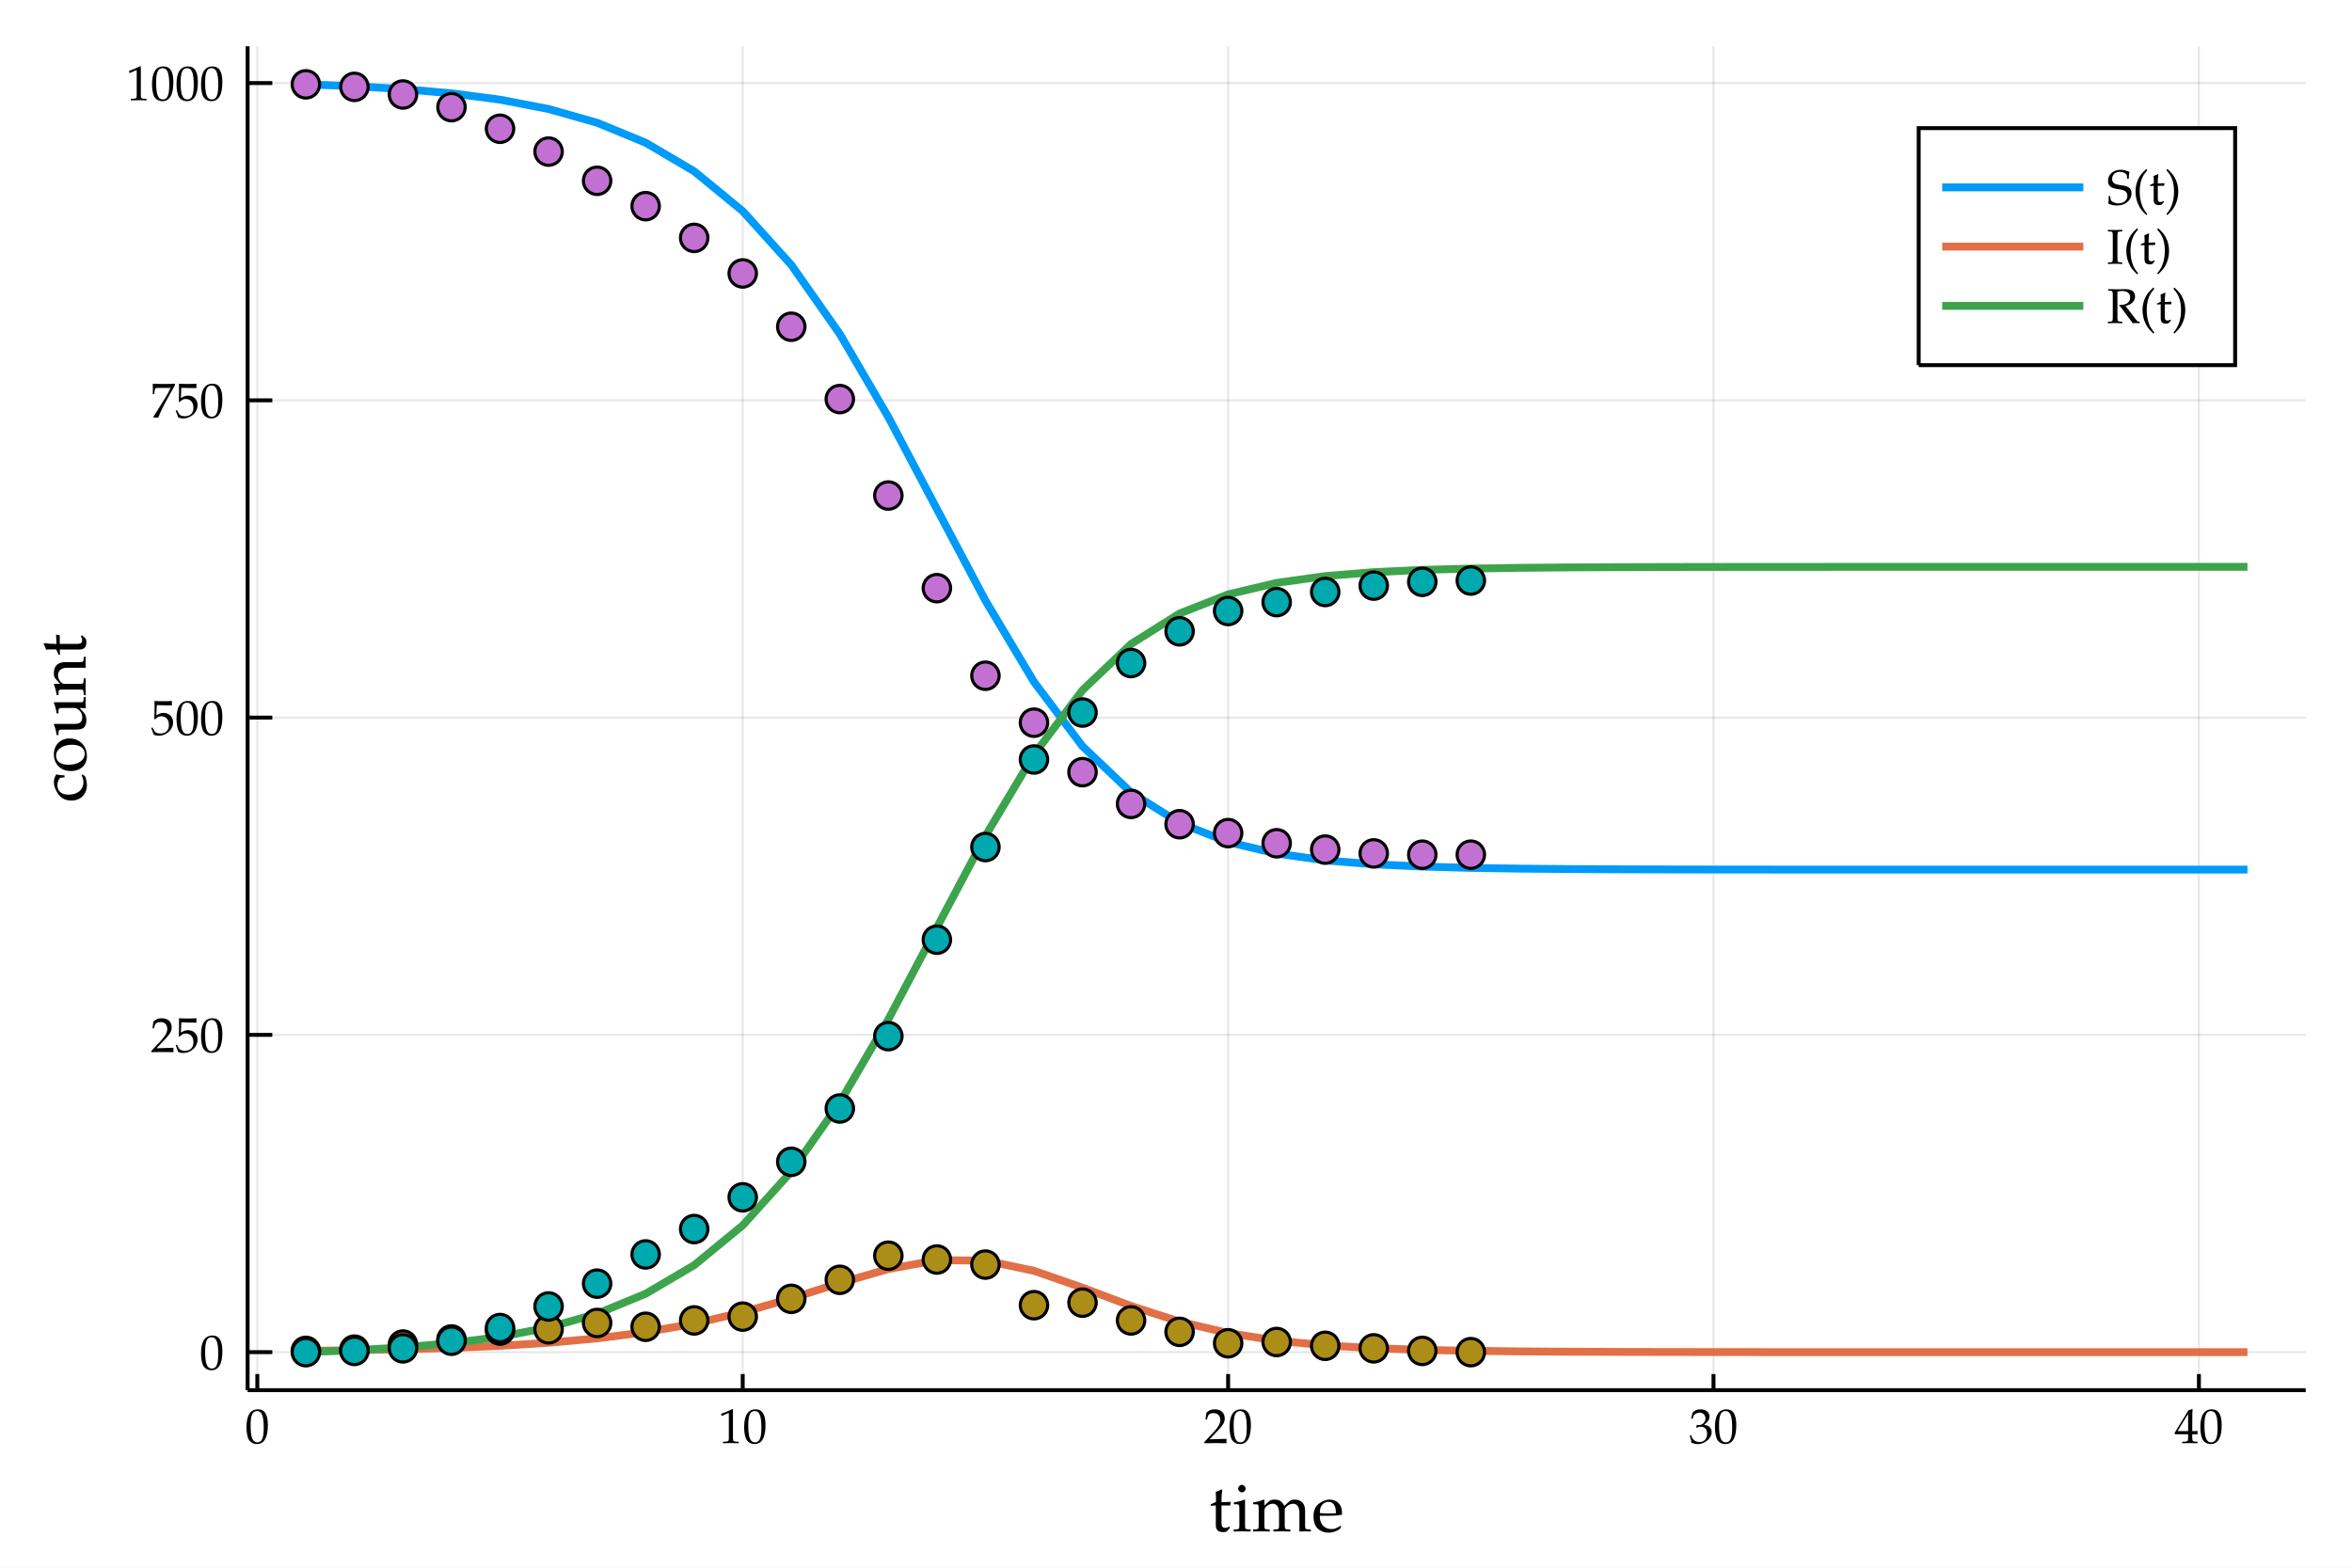
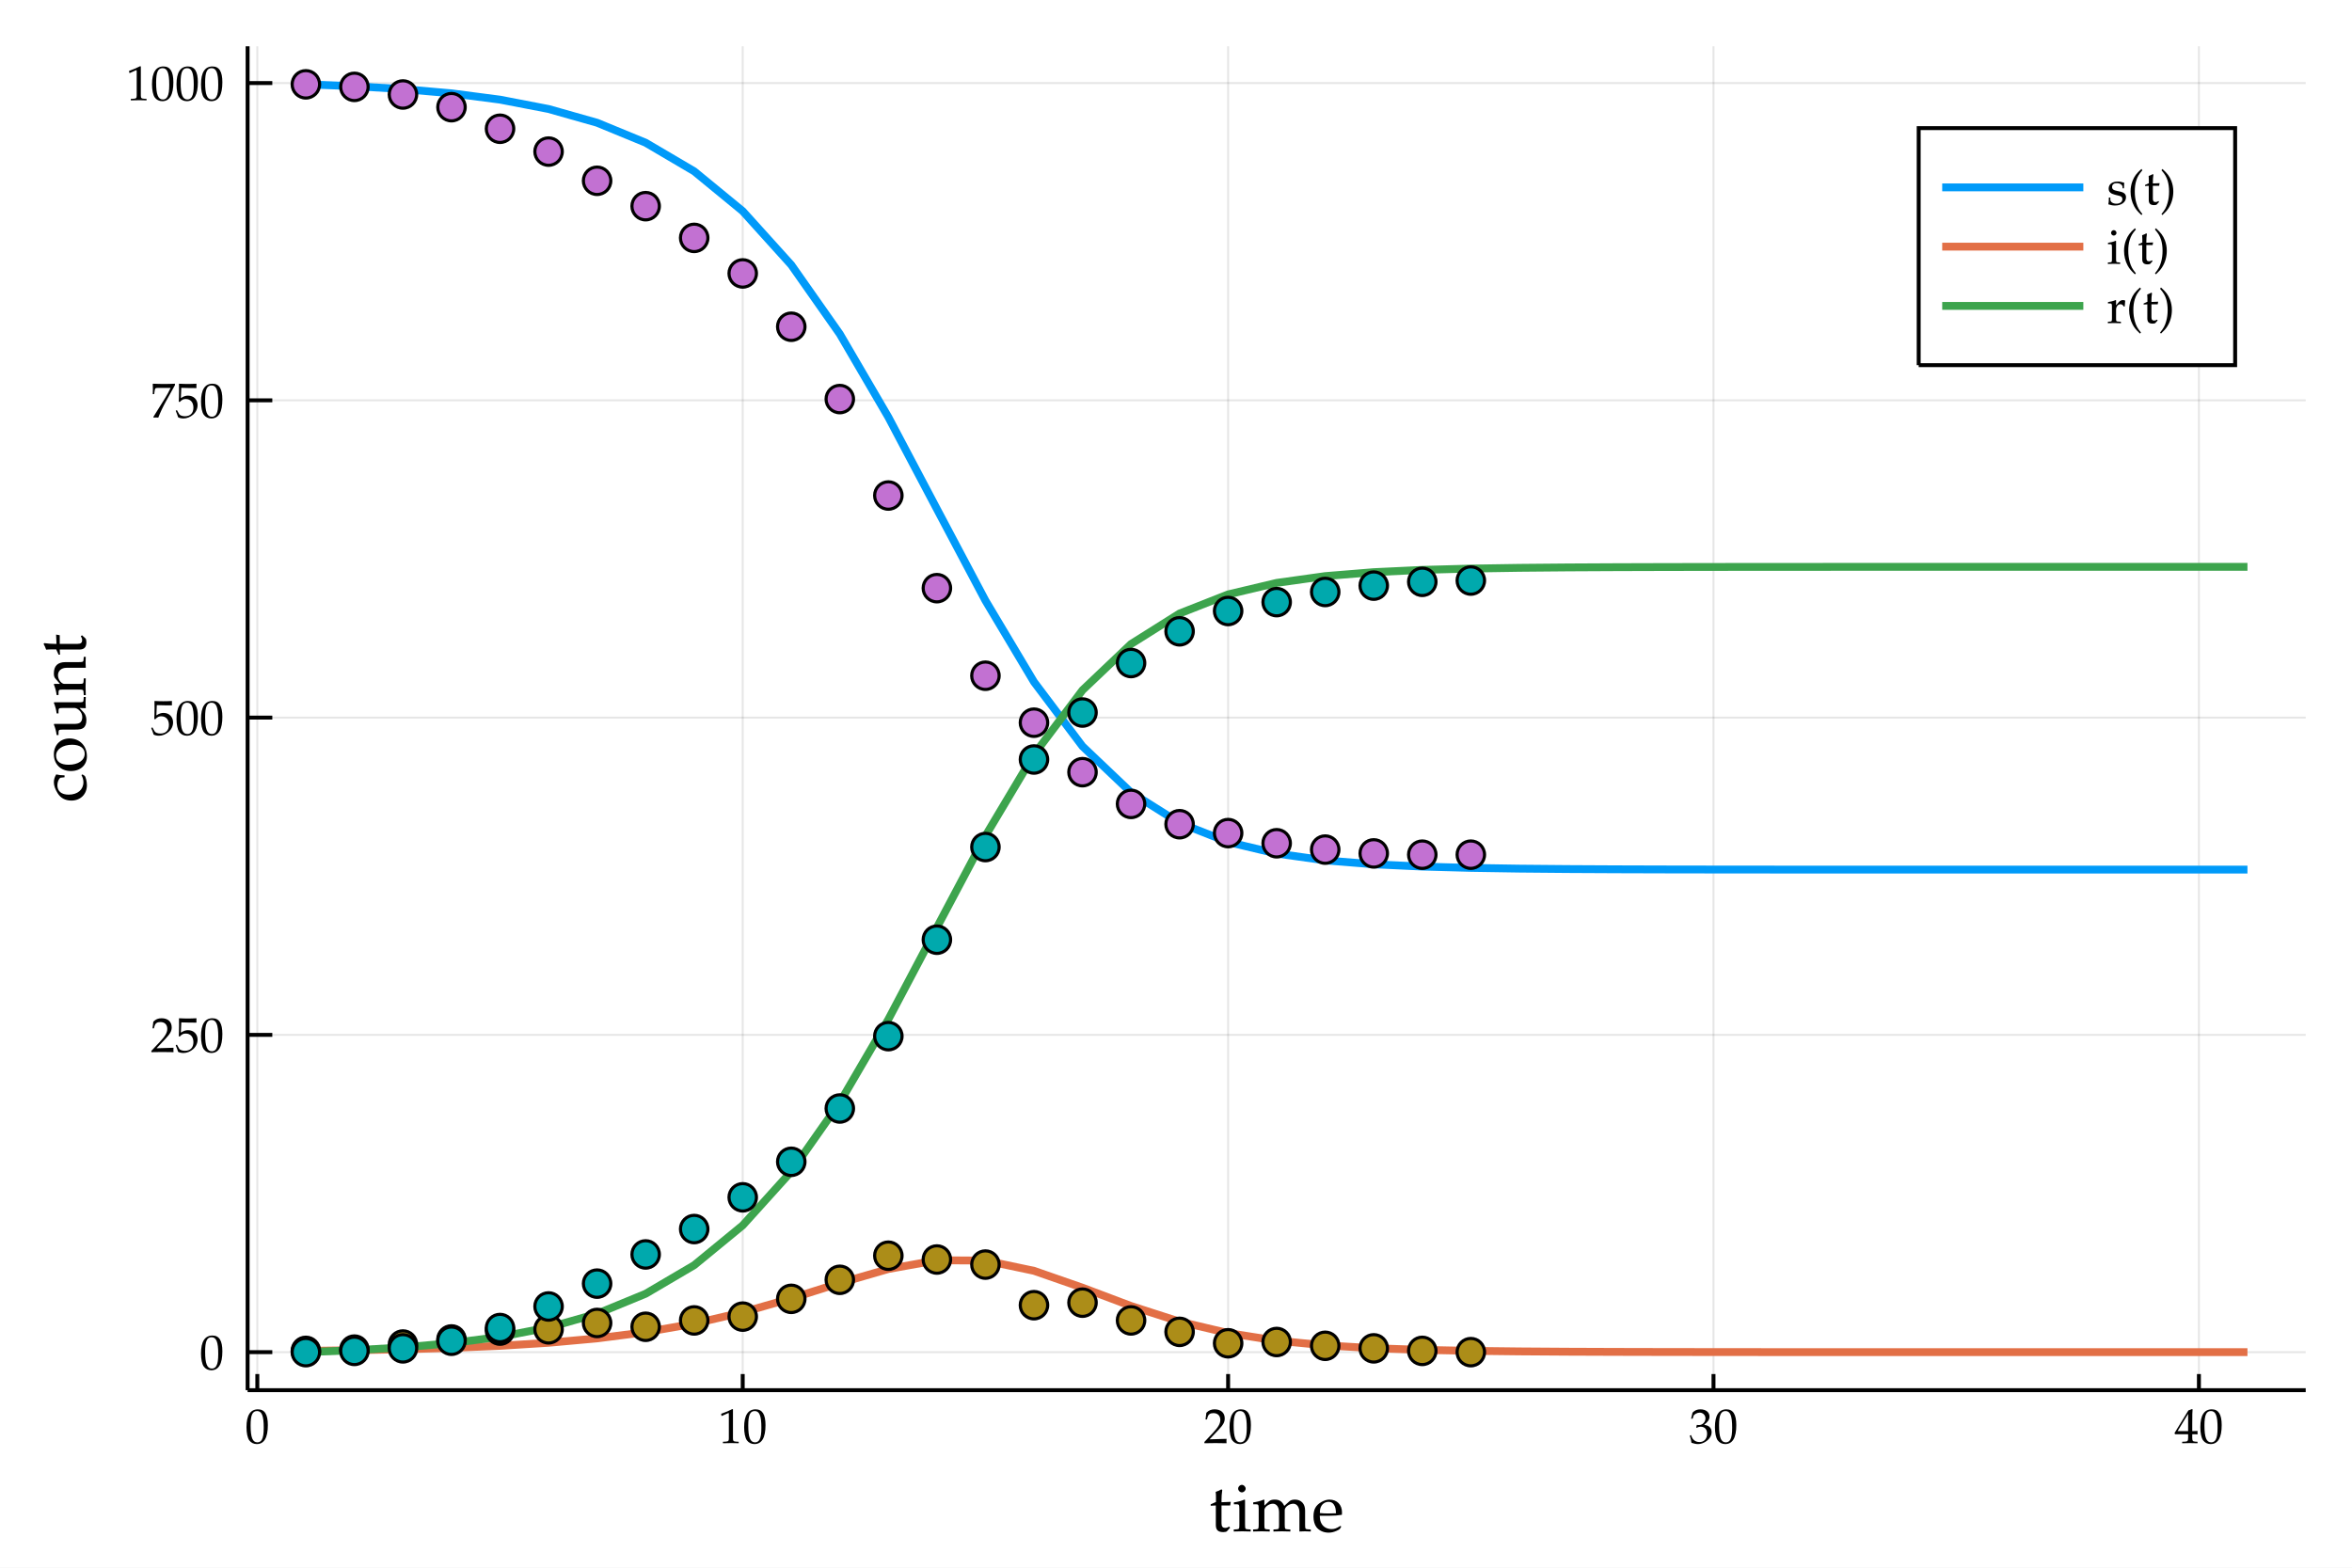
<svg xmlns="http://www.w3.org/2000/svg" width="600" height="400" viewBox="0 0 2400 1600">
  <defs>
    <clipPath id="clip5900">
      <rect x="0" y="0" width="2400" height="1600" />
    </clipPath>
  </defs>
  <path clip-path="url(#clip5900)" d=" M0 1600 L2400 1600 L2400 0 L0 0  Z   " fill="#ffffff" fill-rule="evenodd" fill-opacity="1" />
  <defs>
    <clipPath id="clip5901">
      <rect x="480" y="0" width="1681" height="1600" />
    </clipPath>
  </defs>
  <path clip-path="url(#clip5900)" d=" M252.662 1418.83 L2352.76 1418.83 L2352.76 47.244 L252.662 47.244  Z   " fill="#ffffff" fill-rule="evenodd" fill-opacity="1" />
  <defs>
    <clipPath id="clip5902">
      <rect x="252" y="47" width="2101" height="1373" />
    </clipPath>
  </defs>
  <polyline clip-path="url(#clip5902)" style="stroke:#000000; stroke-width:2; stroke-opacity:0.1; fill:none" points="   262.569,1418.83 262.569,47.244    " />
  <polyline clip-path="url(#clip5902)" style="stroke:#000000; stroke-width:2; stroke-opacity:0.1; fill:none" points="   757.874,1418.83 757.874,47.244    " />
  <polyline clip-path="url(#clip5902)" style="stroke:#000000; stroke-width:2; stroke-opacity:0.1; fill:none" points="   1253.18,1418.83 1253.18,47.244    " />
  <polyline clip-path="url(#clip5902)" style="stroke:#000000; stroke-width:2; stroke-opacity:0.1; fill:none" points="   1748.48,1418.83 1748.48,47.244    " />
  <polyline clip-path="url(#clip5902)" style="stroke:#000000; stroke-width:2; stroke-opacity:0.1; fill:none" points="   2243.79,1418.83 2243.79,47.244    " />
  <polyline clip-path="url(#clip5902)" style="stroke:#000000; stroke-width:2; stroke-opacity:0.1; fill:none" points="   252.662,1380.01 2352.76,1380.01    " />
  <polyline clip-path="url(#clip5902)" style="stroke:#000000; stroke-width:2; stroke-opacity:0.1; fill:none" points="   252.662,1056.2 2352.76,1056.2    " />
  <polyline clip-path="url(#clip5902)" style="stroke:#000000; stroke-width:2; stroke-opacity:0.1; fill:none" points="   252.662,732.39 2352.76,732.39    " />
  <polyline clip-path="url(#clip5902)" style="stroke:#000000; stroke-width:2; stroke-opacity:0.1; fill:none" points="   252.662,408.579 2352.76,408.579    " />
  <polyline clip-path="url(#clip5902)" style="stroke:#000000; stroke-width:2; stroke-opacity:0.1; fill:none" points="   252.662,84.767 2352.76,84.767    " />
  <polyline clip-path="url(#clip5900)" style="stroke:#000000; stroke-width:4; stroke-opacity:1; fill:none" points="   252.662,1418.83 2352.76,1418.83    " />
  <polyline clip-path="url(#clip5900)" style="stroke:#000000; stroke-width:4; stroke-opacity:1; fill:none" points="   252.662,1418.83 252.662,47.244    " />
  <polyline clip-path="url(#clip5900)" style="stroke:#000000; stroke-width:4; stroke-opacity:1; fill:none" points="   262.569,1418.83 262.569,1402.37    " />
  <polyline clip-path="url(#clip5900)" style="stroke:#000000; stroke-width:4; stroke-opacity:1; fill:none" points="   757.874,1418.83 757.874,1402.37    " />
  <polyline clip-path="url(#clip5900)" style="stroke:#000000; stroke-width:4; stroke-opacity:1; fill:none" points="   1253.18,1418.83 1253.18,1402.37    " />
  <polyline clip-path="url(#clip5900)" style="stroke:#000000; stroke-width:4; stroke-opacity:1; fill:none" points="   1748.48,1418.83 1748.48,1402.37    " />
  <polyline clip-path="url(#clip5900)" style="stroke:#000000; stroke-width:4; stroke-opacity:1; fill:none" points="   2243.79,1418.83 2243.79,1402.37    " />
  <polyline clip-path="url(#clip5900)" style="stroke:#000000; stroke-width:4; stroke-opacity:1; fill:none" points="   252.662,1380.01 277.864,1380.01    " />
  <polyline clip-path="url(#clip5900)" style="stroke:#000000; stroke-width:4; stroke-opacity:1; fill:none" points="   252.662,1056.2 277.864,1056.2    " />
  <polyline clip-path="url(#clip5900)" style="stroke:#000000; stroke-width:4; stroke-opacity:1; fill:none" points="   252.662,732.39 277.864,732.39    " />
  <polyline clip-path="url(#clip5900)" style="stroke:#000000; stroke-width:4; stroke-opacity:1; fill:none" points="   252.662,408.579 277.864,408.579    " />
  <polyline clip-path="url(#clip5900)" style="stroke:#000000; stroke-width:4; stroke-opacity:1; fill:none" points="   252.662,84.767 277.864,84.767    " />
  <g clip-path="url(#clip5900)">
    <text style="fill:#000000; fill-opacity:1; font-family:Book Antiqua,Palatino,Palatino Linotype,Palatino LT STD,Georgia,serif; font-size:50px; text-anchor:middle;" transform="rotate(0, 262.569, 1472.83)" x="262.569" y="1472.83">0</text>
  </g>
  <g clip-path="url(#clip5900)">
    <text style="fill:#000000; fill-opacity:1; font-family:Book Antiqua,Palatino,Palatino Linotype,Palatino LT STD,Georgia,serif; font-size:50px; text-anchor:middle;" transform="rotate(0, 757.874, 1472.83)" x="757.874" y="1472.83">10</text>
  </g>
  <g clip-path="url(#clip5900)">
    <text style="fill:#000000; fill-opacity:1; font-family:Book Antiqua,Palatino,Palatino Linotype,Palatino LT STD,Georgia,serif; font-size:50px; text-anchor:middle;" transform="rotate(0, 1253.18, 1472.83)" x="1253.18" y="1472.83">20</text>
  </g>
  <g clip-path="url(#clip5900)">
    <text style="fill:#000000; fill-opacity:1; font-family:Book Antiqua,Palatino,Palatino Linotype,Palatino LT STD,Georgia,serif; font-size:50px; text-anchor:middle;" transform="rotate(0, 1748.48, 1472.83)" x="1748.48" y="1472.83">30</text>
  </g>
  <g clip-path="url(#clip5900)">
    <text style="fill:#000000; fill-opacity:1; font-family:Book Antiqua,Palatino,Palatino Linotype,Palatino LT STD,Georgia,serif; font-size:50px; text-anchor:middle;" transform="rotate(0, 2243.79, 1472.83)" x="2243.79" y="1472.83">40</text>
  </g>
  <g clip-path="url(#clip5900)">
    <text style="fill:#000000; fill-opacity:1; font-family:Book Antiqua,Palatino,Palatino Linotype,Palatino LT STD,Georgia,serif; font-size:50px; text-anchor:end;" transform="rotate(0, 228.662, 1397.51)" x="228.662" y="1397.51">0</text>
  </g>
  <g clip-path="url(#clip5900)">
    <text style="fill:#000000; fill-opacity:1; font-family:Book Antiqua,Palatino,Palatino Linotype,Palatino LT STD,Georgia,serif; font-size:50px; text-anchor:end;" transform="rotate(0, 228.662, 1073.7)" x="228.662" y="1073.7">250</text>
  </g>
  <g clip-path="url(#clip5900)">
    <text style="fill:#000000; fill-opacity:1; font-family:Book Antiqua,Palatino,Palatino Linotype,Palatino LT STD,Georgia,serif; font-size:50px; text-anchor:end;" transform="rotate(0, 228.662, 749.89)" x="228.662" y="749.89">500</text>
  </g>
  <g clip-path="url(#clip5900)">
    <text style="fill:#000000; fill-opacity:1; font-family:Book Antiqua,Palatino,Palatino Linotype,Palatino LT STD,Georgia,serif; font-size:50px; text-anchor:end;" transform="rotate(0, 228.662, 426.079)" x="228.662" y="426.079">750</text>
  </g>
  <g clip-path="url(#clip5900)">
    <text style="fill:#000000; fill-opacity:1; font-family:Book Antiqua,Palatino,Palatino Linotype,Palatino LT STD,Georgia,serif; font-size:50px; text-anchor:end;" transform="rotate(0, 228.662, 102.267)" x="228.662" y="102.267">1000</text>
  </g>
  <g clip-path="url(#clip5900)">
    <text style="fill:#000000; fill-opacity:1; font-family:Book Antiqua,Palatino,Palatino Linotype,Palatino LT STD,Georgia,serif; font-size:69px; text-anchor:middle;" transform="rotate(0, 1302.71, 1562.87)" x="1302.71" y="1562.87">time</text>
  </g>
  <g clip-path="url(#clip5900)">
    <text style="fill:#000000; fill-opacity:1; font-family:Book Antiqua,Palatino,Palatino Linotype,Palatino LT STD,Georgia,serif; font-size:69px; text-anchor:middle;" transform="rotate(-90, 87.3212, 733.037)" x="87.321" y="733.037">count</text>
  </g>
  <polyline clip-path="url(#clip5902)" style="stroke:#009af9; stroke-width:8; stroke-opacity:1; fill:none" points="   312.099,86.063 361.63,88.004 411.16,90.908 460.691,95.243 510.221,101.694 559.752,111.243 609.282,125.275 658.813,145.664 708.343,174.81 757.874,215.489    807.404,270.35 856.935,340.85 906.465,425.693 955.996,519.46 1005.53,612.906 1055.06,695.922 1104.59,761.689 1154.12,808.784 1203.65,839.938 1253.18,859.423    1302.71,871.171 1352.24,878.093 1401.77,882.117 1451.3,884.437 1500.83,885.769 1550.36,886.531 1599.89,886.966 1649.42,887.215 1698.95,887.357 1748.48,887.438    1798.01,887.484 1847.54,887.51 1897.08,887.526 1946.61,887.534 1996.14,887.539 2045.67,887.542 2095.2,887.543 2144.73,887.544 2194.26,887.545 2243.79,887.545    2293.32,887.545    " />
  <polyline clip-path="url(#clip5902)" style="stroke:#e26f46; stroke-width:8; stroke-opacity:1; fill:none" points="   312.099,1378.72 361.63,1378.07 411.16,1377.11 460.691,1375.68 510.221,1373.56 559.752,1370.46 609.282,1365.98 658.813,1359.62 708.343,1350.87 757.874,1339.33    807.404,1325.15 856.935,1309.51 906.465,1295.17 955.996,1286.25 1005.53,1286.57 1055.06,1297 1104.59,1314.24 1154.12,1332.92 1203.65,1348.86 1253.18,1360.53    1302.71,1368.26 1352.24,1373.09 1401.77,1375.99 1451.3,1377.69 1500.83,1378.68 1550.36,1379.25 1599.89,1379.58 1649.42,1379.76 1698.95,1379.87 1748.48,1379.93    1798.01,1379.97 1847.54,1379.99 1897.08,1380 1946.61,1380 1996.14,1380.01 2045.67,1380.01 2095.2,1380.01 2144.73,1380.01 2194.26,1380.01 2243.79,1380.01    2293.32,1380.01    " />
  <polyline clip-path="url(#clip5902)" style="stroke:#3da44d; stroke-width:8; stroke-opacity:1; fill:none" points="   312.099,1380.01 361.63,1378.07 411.16,1375.17 460.691,1370.83 510.221,1364.38 559.752,1354.83 609.282,1340.8 658.813,1320.41 708.343,1291.27 757.874,1250.59    807.404,1195.72 856.935,1125.22 906.465,1040.38 955.996,946.615 1005.53,853.168 1055.06,770.153 1104.59,704.385 1154.12,657.291 1203.65,626.137 1253.18,606.652    1302.71,594.904 1352.24,587.982 1401.77,583.958 1451.3,581.638 1500.83,580.306 1550.36,579.544 1599.89,579.108 1649.42,578.86 1698.95,578.718 1748.48,578.637    1798.01,578.591 1847.54,578.564 1897.08,578.549 1946.61,578.541 1996.14,578.536 2045.67,578.533 2095.2,578.531 2144.73,578.531 2194.26,578.53 2243.79,578.53    2293.32,578.53    " />
  <circle clip-path="url(#clip5902)" cx="312.099" cy="86.063" r="14" fill="#c271d2" fill-rule="evenodd" fill-opacity="1" stroke="#000000" stroke-opacity="1" stroke-width="3.2" />
  <circle clip-path="url(#clip5902)" cx="361.63" cy="88.653" r="14" fill="#c271d2" fill-rule="evenodd" fill-opacity="1" stroke="#000000" stroke-opacity="1" stroke-width="3.2" />
  <circle clip-path="url(#clip5902)" cx="411.16" cy="96.424" r="14" fill="#c271d2" fill-rule="evenodd" fill-opacity="1" stroke="#000000" stroke-opacity="1" stroke-width="3.2" />
  <circle clip-path="url(#clip5902)" cx="460.691" cy="109.377" r="14" fill="#c271d2" fill-rule="evenodd" fill-opacity="1" stroke="#000000" stroke-opacity="1" stroke-width="3.2" />
  <circle clip-path="url(#clip5902)" cx="510.221" cy="131.396" r="14" fill="#c271d2" fill-rule="evenodd" fill-opacity="1" stroke="#000000" stroke-opacity="1" stroke-width="3.2" />
  <circle clip-path="url(#clip5902)" cx="559.752" cy="154.711" r="14" fill="#c271d2" fill-rule="evenodd" fill-opacity="1" stroke="#000000" stroke-opacity="1" stroke-width="3.2" />
  <circle clip-path="url(#clip5902)" cx="609.282" cy="184.501" r="14" fill="#c271d2" fill-rule="evenodd" fill-opacity="1" stroke="#000000" stroke-opacity="1" stroke-width="3.2" />
  <circle clip-path="url(#clip5902)" cx="658.813" cy="210.406" r="14" fill="#c271d2" fill-rule="evenodd" fill-opacity="1" stroke="#000000" stroke-opacity="1" stroke-width="3.2" />
  <circle clip-path="url(#clip5902)" cx="708.343" cy="242.787" r="14" fill="#c271d2" fill-rule="evenodd" fill-opacity="1" stroke="#000000" stroke-opacity="1" stroke-width="3.2" />
  <circle clip-path="url(#clip5902)" cx="757.874" cy="279.054" r="14" fill="#c271d2" fill-rule="evenodd" fill-opacity="1" stroke="#000000" stroke-opacity="1" stroke-width="3.2" />
  <circle clip-path="url(#clip5902)" cx="807.404" cy="333.454" r="14" fill="#c271d2" fill-rule="evenodd" fill-opacity="1" stroke="#000000" stroke-opacity="1" stroke-width="3.2" />
  <circle clip-path="url(#clip5902)" cx="856.935" cy="407.283" r="14" fill="#c271d2" fill-rule="evenodd" fill-opacity="1" stroke="#000000" stroke-opacity="1" stroke-width="3.2" />
  <circle clip-path="url(#clip5902)" cx="906.465" cy="505.722" r="14" fill="#c271d2" fill-rule="evenodd" fill-opacity="1" stroke="#000000" stroke-opacity="1" stroke-width="3.2" />
  <circle clip-path="url(#clip5902)" cx="955.996" cy="600.275" r="14" fill="#c271d2" fill-rule="evenodd" fill-opacity="1" stroke="#000000" stroke-opacity="1" stroke-width="3.2" />
  <circle clip-path="url(#clip5902)" cx="1005.53" cy="689.647" r="14" fill="#c271d2" fill-rule="evenodd" fill-opacity="1" stroke="#000000" stroke-opacity="1" stroke-width="3.2" />
  <circle clip-path="url(#clip5902)" cx="1055.06" cy="737.571" r="14" fill="#c271d2" fill-rule="evenodd" fill-opacity="1" stroke="#000000" stroke-opacity="1" stroke-width="3.2" />
  <circle clip-path="url(#clip5902)" cx="1104.59" cy="788.085" r="14" fill="#c271d2" fill-rule="evenodd" fill-opacity="1" stroke="#000000" stroke-opacity="1" stroke-width="3.2" />
  <circle clip-path="url(#clip5902)" cx="1154.12" cy="820.466" r="14" fill="#c271d2" fill-rule="evenodd" fill-opacity="1" stroke="#000000" stroke-opacity="1" stroke-width="3.2" />
  <circle clip-path="url(#clip5902)" cx="1203.65" cy="841.19" r="14" fill="#c271d2" fill-rule="evenodd" fill-opacity="1" stroke="#000000" stroke-opacity="1" stroke-width="3.2" />
  <circle clip-path="url(#clip5902)" cx="1253.18" cy="850.257" r="14" fill="#c271d2" fill-rule="evenodd" fill-opacity="1" stroke="#000000" stroke-opacity="1" stroke-width="3.2" />
  <circle clip-path="url(#clip5902)" cx="1302.71" cy="860.619" r="14" fill="#c271d2" fill-rule="evenodd" fill-opacity="1" stroke="#000000" stroke-opacity="1" stroke-width="3.2" />
  <circle clip-path="url(#clip5902)" cx="1352.24" cy="867.095" r="14" fill="#c271d2" fill-rule="evenodd" fill-opacity="1" stroke="#000000" stroke-opacity="1" stroke-width="3.2" />
  <circle clip-path="url(#clip5902)" cx="1401.77" cy="870.981" r="14" fill="#c271d2" fill-rule="evenodd" fill-opacity="1" stroke="#000000" stroke-opacity="1" stroke-width="3.2" />
  <circle clip-path="url(#clip5902)" cx="1451.3" cy="872.276" r="14" fill="#c271d2" fill-rule="evenodd" fill-opacity="1" stroke="#000000" stroke-opacity="1" stroke-width="3.2" />
  <circle clip-path="url(#clip5902)" cx="1500.83" cy="872.276" r="14" fill="#c271d2" fill-rule="evenodd" fill-opacity="1" stroke="#000000" stroke-opacity="1" stroke-width="3.2" />
  <circle clip-path="url(#clip5902)" cx="312.099" cy="1378.72" r="14" fill="#ac8d18" fill-rule="evenodd" fill-opacity="1" stroke="#000000" stroke-opacity="1" stroke-width="3.2" />
  <circle clip-path="url(#clip5902)" cx="361.63" cy="1377.42" r="14" fill="#ac8d18" fill-rule="evenodd" fill-opacity="1" stroke="#000000" stroke-opacity="1" stroke-width="3.2" />
  <circle clip-path="url(#clip5902)" cx="411.16" cy="1372.24" r="14" fill="#ac8d18" fill-rule="evenodd" fill-opacity="1" stroke="#000000" stroke-opacity="1" stroke-width="3.2" />
  <circle clip-path="url(#clip5902)" cx="460.691" cy="1367.06" r="14" fill="#ac8d18" fill-rule="evenodd" fill-opacity="1" stroke="#000000" stroke-opacity="1" stroke-width="3.2" />
  <circle clip-path="url(#clip5902)" cx="510.221" cy="1357.99" r="14" fill="#ac8d18" fill-rule="evenodd" fill-opacity="1" stroke="#000000" stroke-opacity="1" stroke-width="3.2" />
  <circle clip-path="url(#clip5902)" cx="559.752" cy="1356.7" r="14" fill="#ac8d18" fill-rule="evenodd" fill-opacity="1" stroke="#000000" stroke-opacity="1" stroke-width="3.2" />
  <circle clip-path="url(#clip5902)" cx="609.282" cy="1350.22" r="14" fill="#ac8d18" fill-rule="evenodd" fill-opacity="1" stroke="#000000" stroke-opacity="1" stroke-width="3.2" />
  <circle clip-path="url(#clip5902)" cx="658.813" cy="1354.11" r="14" fill="#ac8d18" fill-rule="evenodd" fill-opacity="1" stroke="#000000" stroke-opacity="1" stroke-width="3.2" />
  <circle clip-path="url(#clip5902)" cx="708.343" cy="1347.63" r="14" fill="#ac8d18" fill-rule="evenodd" fill-opacity="1" stroke="#000000" stroke-opacity="1" stroke-width="3.2" />
  <circle clip-path="url(#clip5902)" cx="757.874" cy="1343.75" r="14" fill="#ac8d18" fill-rule="evenodd" fill-opacity="1" stroke="#000000" stroke-opacity="1" stroke-width="3.2" />
  <circle clip-path="url(#clip5902)" cx="807.404" cy="1325.61" r="14" fill="#ac8d18" fill-rule="evenodd" fill-opacity="1" stroke="#000000" stroke-opacity="1" stroke-width="3.2" />
  <circle clip-path="url(#clip5902)" cx="856.935" cy="1306.18" r="14" fill="#ac8d18" fill-rule="evenodd" fill-opacity="1" stroke="#000000" stroke-opacity="1" stroke-width="3.2" />
  <circle clip-path="url(#clip5902)" cx="906.465" cy="1281.57" r="14" fill="#ac8d18" fill-rule="evenodd" fill-opacity="1" stroke="#000000" stroke-opacity="1" stroke-width="3.2" />
  <circle clip-path="url(#clip5902)" cx="955.996" cy="1285.46" r="14" fill="#ac8d18" fill-rule="evenodd" fill-opacity="1" stroke="#000000" stroke-opacity="1" stroke-width="3.2" />
  <circle clip-path="url(#clip5902)" cx="1005.53" cy="1290.64" r="14" fill="#ac8d18" fill-rule="evenodd" fill-opacity="1" stroke="#000000" stroke-opacity="1" stroke-width="3.2" />
  <circle clip-path="url(#clip5902)" cx="1055.06" cy="1332.09" r="14" fill="#ac8d18" fill-rule="evenodd" fill-opacity="1" stroke="#000000" stroke-opacity="1" stroke-width="3.2" />
  <circle clip-path="url(#clip5902)" cx="1104.59" cy="1329.5" r="14" fill="#ac8d18" fill-rule="evenodd" fill-opacity="1" stroke="#000000" stroke-opacity="1" stroke-width="3.2" />
  <circle clip-path="url(#clip5902)" cx="1154.12" cy="1347.63" r="14" fill="#ac8d18" fill-rule="evenodd" fill-opacity="1" stroke="#000000" stroke-opacity="1" stroke-width="3.2" />
  <circle clip-path="url(#clip5902)" cx="1203.65" cy="1359.29" r="14" fill="#ac8d18" fill-rule="evenodd" fill-opacity="1" stroke="#000000" stroke-opacity="1" stroke-width="3.2" />
  <circle clip-path="url(#clip5902)" cx="1253.18" cy="1370.95" r="14" fill="#ac8d18" fill-rule="evenodd" fill-opacity="1" stroke="#000000" stroke-opacity="1" stroke-width="3.2" />
  <circle clip-path="url(#clip5902)" cx="1302.71" cy="1369.65" r="14" fill="#ac8d18" fill-rule="evenodd" fill-opacity="1" stroke="#000000" stroke-opacity="1" stroke-width="3.2" />
  <circle clip-path="url(#clip5902)" cx="1352.24" cy="1373.54" r="14" fill="#ac8d18" fill-rule="evenodd" fill-opacity="1" stroke="#000000" stroke-opacity="1" stroke-width="3.2" />
  <circle clip-path="url(#clip5902)" cx="1401.77" cy="1376.13" r="14" fill="#ac8d18" fill-rule="evenodd" fill-opacity="1" stroke="#000000" stroke-opacity="1" stroke-width="3.2" />
  <circle clip-path="url(#clip5902)" cx="1451.3" cy="1378.72" r="14" fill="#ac8d18" fill-rule="evenodd" fill-opacity="1" stroke="#000000" stroke-opacity="1" stroke-width="3.2" />
  <circle clip-path="url(#clip5902)" cx="1500.83" cy="1380.01" r="14" fill="#ac8d18" fill-rule="evenodd" fill-opacity="1" stroke="#000000" stroke-opacity="1" stroke-width="3.2" />
  <circle clip-path="url(#clip5902)" cx="312.099" cy="1380.01" r="14" fill="#00a9ad" fill-rule="evenodd" fill-opacity="1" stroke="#000000" stroke-opacity="1" stroke-width="3.2" />
  <circle clip-path="url(#clip5902)" cx="361.63" cy="1378.72" r="14" fill="#00a9ad" fill-rule="evenodd" fill-opacity="1" stroke="#000000" stroke-opacity="1" stroke-width="3.2" />
  <circle clip-path="url(#clip5902)" cx="411.16" cy="1376.13" r="14" fill="#00a9ad" fill-rule="evenodd" fill-opacity="1" stroke="#000000" stroke-opacity="1" stroke-width="3.2" />
  <circle clip-path="url(#clip5902)" cx="460.691" cy="1368.36" r="14" fill="#00a9ad" fill-rule="evenodd" fill-opacity="1" stroke="#000000" stroke-opacity="1" stroke-width="3.2" />
  <circle clip-path="url(#clip5902)" cx="510.221" cy="1355.4" r="14" fill="#00a9ad" fill-rule="evenodd" fill-opacity="1" stroke="#000000" stroke-opacity="1" stroke-width="3.2" />
  <circle clip-path="url(#clip5902)" cx="559.752" cy="1333.38" r="14" fill="#00a9ad" fill-rule="evenodd" fill-opacity="1" stroke="#000000" stroke-opacity="1" stroke-width="3.2" />
  <circle clip-path="url(#clip5902)" cx="609.282" cy="1310.07" r="14" fill="#00a9ad" fill-rule="evenodd" fill-opacity="1" stroke="#000000" stroke-opacity="1" stroke-width="3.2" />
  <circle clip-path="url(#clip5902)" cx="658.813" cy="1280.28" r="14" fill="#00a9ad" fill-rule="evenodd" fill-opacity="1" stroke="#000000" stroke-opacity="1" stroke-width="3.2" />
  <circle clip-path="url(#clip5902)" cx="708.343" cy="1254.37" r="14" fill="#00a9ad" fill-rule="evenodd" fill-opacity="1" stroke="#000000" stroke-opacity="1" stroke-width="3.2" />
  <circle clip-path="url(#clip5902)" cx="757.874" cy="1221.99" r="14" fill="#00a9ad" fill-rule="evenodd" fill-opacity="1" stroke="#000000" stroke-opacity="1" stroke-width="3.2" />
  <circle clip-path="url(#clip5902)" cx="807.404" cy="1185.73" r="14" fill="#00a9ad" fill-rule="evenodd" fill-opacity="1" stroke="#000000" stroke-opacity="1" stroke-width="3.2" />
  <circle clip-path="url(#clip5902)" cx="856.935" cy="1131.33" r="14" fill="#00a9ad" fill-rule="evenodd" fill-opacity="1" stroke="#000000" stroke-opacity="1" stroke-width="3.2" />
  <circle clip-path="url(#clip5902)" cx="906.465" cy="1057.5" r="14" fill="#00a9ad" fill-rule="evenodd" fill-opacity="1" stroke="#000000" stroke-opacity="1" stroke-width="3.2" />
  <circle clip-path="url(#clip5902)" cx="955.996" cy="959.058" r="14" fill="#00a9ad" fill-rule="evenodd" fill-opacity="1" stroke="#000000" stroke-opacity="1" stroke-width="3.2" />
  <circle clip-path="url(#clip5902)" cx="1005.53" cy="864.505" r="14" fill="#00a9ad" fill-rule="evenodd" fill-opacity="1" stroke="#000000" stroke-opacity="1" stroke-width="3.2" />
  <circle clip-path="url(#clip5902)" cx="1055.06" cy="775.133" r="14" fill="#00a9ad" fill-rule="evenodd" fill-opacity="1" stroke="#000000" stroke-opacity="1" stroke-width="3.2" />
  <circle clip-path="url(#clip5902)" cx="1104.59" cy="727.209" r="14" fill="#00a9ad" fill-rule="evenodd" fill-opacity="1" stroke="#000000" stroke-opacity="1" stroke-width="3.2" />
  <circle clip-path="url(#clip5902)" cx="1154.12" cy="676.694" r="14" fill="#00a9ad" fill-rule="evenodd" fill-opacity="1" stroke="#000000" stroke-opacity="1" stroke-width="3.2" />
  <circle clip-path="url(#clip5902)" cx="1203.65" cy="644.313" r="14" fill="#00a9ad" fill-rule="evenodd" fill-opacity="1" stroke="#000000" stroke-opacity="1" stroke-width="3.2" />
  <circle clip-path="url(#clip5902)" cx="1253.18" cy="623.589" r="14" fill="#00a9ad" fill-rule="evenodd" fill-opacity="1" stroke="#000000" stroke-opacity="1" stroke-width="3.2" />
  <circle clip-path="url(#clip5902)" cx="1302.71" cy="614.522" r="14" fill="#00a9ad" fill-rule="evenodd" fill-opacity="1" stroke="#000000" stroke-opacity="1" stroke-width="3.2" />
  <circle clip-path="url(#clip5902)" cx="1352.24" cy="604.161" r="14" fill="#00a9ad" fill-rule="evenodd" fill-opacity="1" stroke="#000000" stroke-opacity="1" stroke-width="3.2" />
  <circle clip-path="url(#clip5902)" cx="1401.77" cy="597.684" r="14" fill="#00a9ad" fill-rule="evenodd" fill-opacity="1" stroke="#000000" stroke-opacity="1" stroke-width="3.2" />
  <circle clip-path="url(#clip5902)" cx="1451.3" cy="593.799" r="14" fill="#00a9ad" fill-rule="evenodd" fill-opacity="1" stroke="#000000" stroke-opacity="1" stroke-width="3.2" />
  <circle clip-path="url(#clip5902)" cx="1500.83" cy="592.503" r="14" fill="#00a9ad" fill-rule="evenodd" fill-opacity="1" stroke="#000000" stroke-opacity="1" stroke-width="3.2" />
  <path clip-path="url(#clip5900)" d=" M1957.85 372.684 L2280.76 372.684 L2280.76 130.764 L1957.85 130.764  Z   " fill="#ffffff" fill-rule="evenodd" fill-opacity="1" />
  <polyline clip-path="url(#clip5900)" style="stroke:#000000; stroke-width:4; stroke-opacity:1; fill:none" points="   1957.85,372.684 2280.76,372.684 2280.76,130.764 1957.85,130.764 1957.85,372.684    " />
  <polyline clip-path="url(#clip5900)" style="stroke:#009af9; stroke-width:8; stroke-opacity:1; fill:none" points="   1981.85,191.244 2125.85,191.244    " />
  <g clip-path="url(#clip5900)">
-     <text style="fill:#000000; fill-opacity:1; font-family:Book Antiqua,Palatino,Palatino Linotype,Palatino LT STD,Georgia,serif; font-size:50px; text-anchor:start;" transform="rotate(0, 2149.85, 208.744)" x="2149.85" y="208.744">S(t)</text>
+     <text style="fill:#000000; fill-opacity:1; font-family:Book Antiqua,Palatino,Palatino Linotype,Palatino LT STD,Georgia,serif; font-size:50px; text-anchor:start;" transform="rotate(0, 2149.85, 208.744)" x="2149.85" y="208.744">s(t)</text>
  </g>
  <polyline clip-path="url(#clip5900)" style="stroke:#e26f46; stroke-width:8; stroke-opacity:1; fill:none" points="   1981.85,251.724 2125.85,251.724    " />
  <g clip-path="url(#clip5900)">
-     <text style="fill:#000000; fill-opacity:1; font-family:Book Antiqua,Palatino,Palatino Linotype,Palatino LT STD,Georgia,serif; font-size:50px; text-anchor:start;" transform="rotate(0, 2149.85, 269.224)" x="2149.85" y="269.224">I(t)</text>
+     <text style="fill:#000000; fill-opacity:1; font-family:Book Antiqua,Palatino,Palatino Linotype,Palatino LT STD,Georgia,serif; font-size:50px; text-anchor:start;" transform="rotate(0, 2149.85, 269.224)" x="2149.85" y="269.224">i(t)</text>
  </g>
  <polyline clip-path="url(#clip5900)" style="stroke:#3da44d; stroke-width:8; stroke-opacity:1; fill:none" points="   1981.85,312.204 2125.85,312.204    " />
  <g clip-path="url(#clip5900)">
-     <text style="fill:#000000; fill-opacity:1; font-family:Book Antiqua,Palatino,Palatino Linotype,Palatino LT STD,Georgia,serif; font-size:50px; text-anchor:start;" transform="rotate(0, 2149.85, 329.704)" x="2149.85" y="329.704">R(t)</text>
+     <text style="fill:#000000; fill-opacity:1; font-family:Book Antiqua,Palatino,Palatino Linotype,Palatino LT STD,Georgia,serif; font-size:50px; text-anchor:start;" transform="rotate(0, 2149.85, 329.704)" x="2149.85" y="329.704">r(t)</text>
  </g>
</svg>
